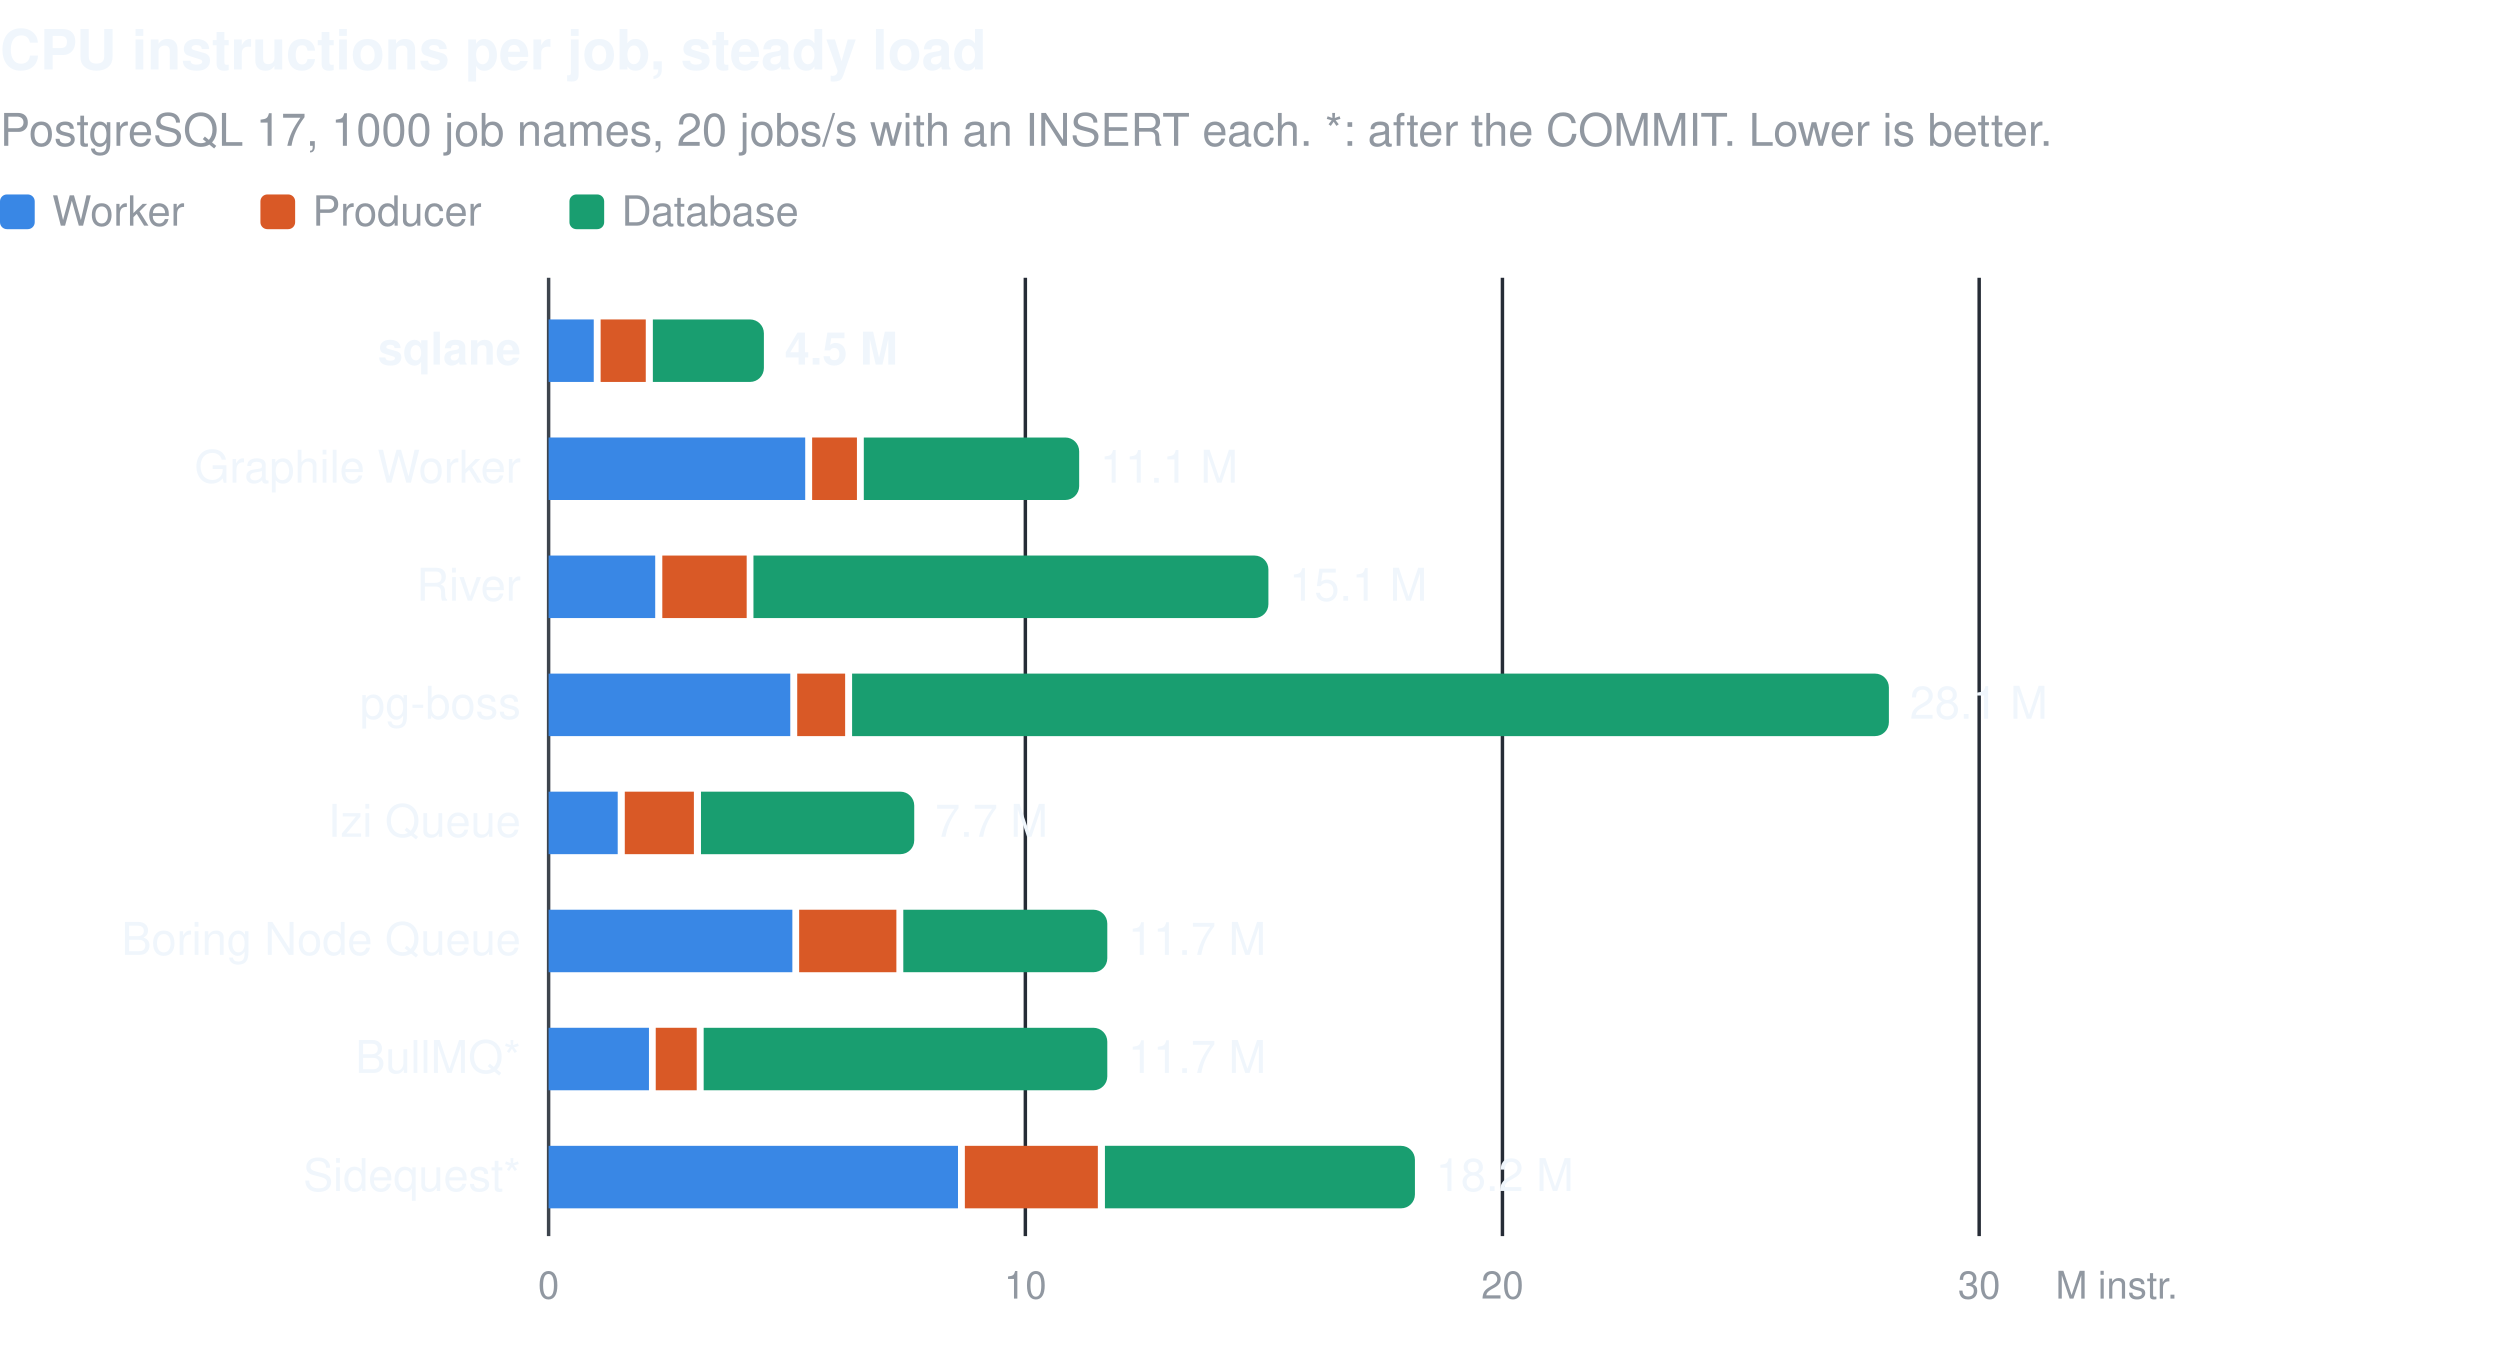
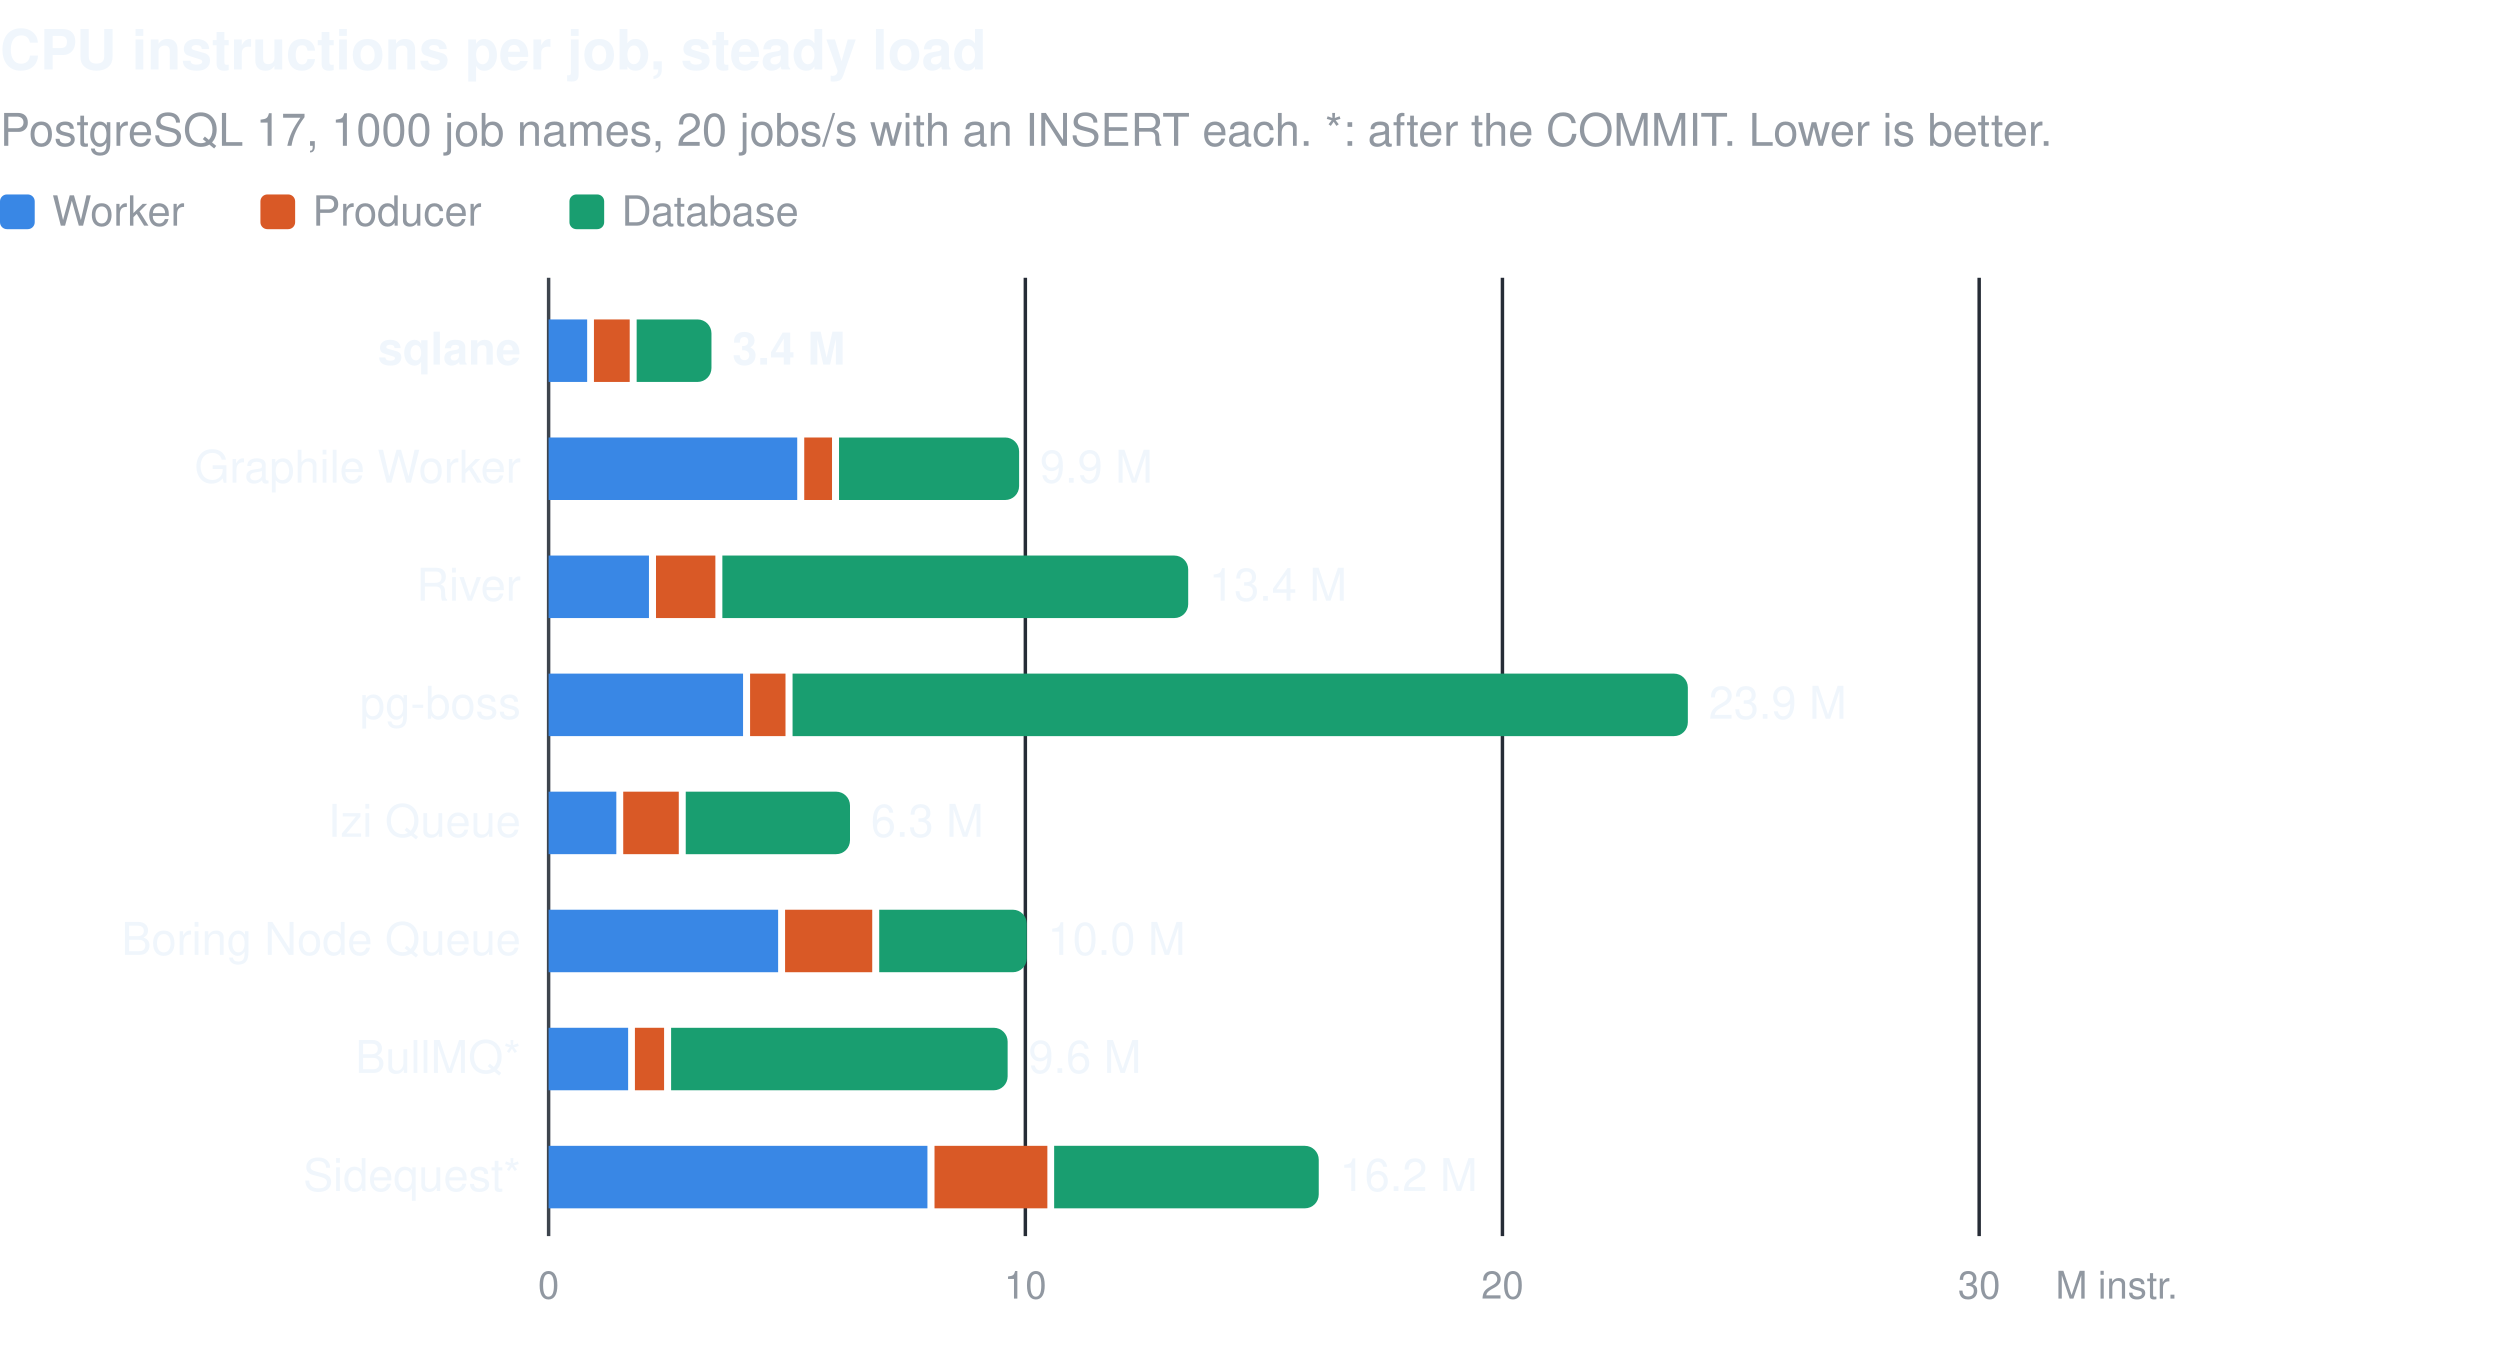
<svg xmlns="http://www.w3.org/2000/svg" width="720" height="390" viewBox="0 0 720 390" font-family="-apple-system, BlinkMacSystemFont, 'Segoe UI', Helvetica, Arial, sans-serif" role="img" aria-label="CPU instructions per job, steady load">
  <text x="0" y="20" font-size="16" font-weight="600" fill="#f0f6fc">CPU instructions per job, steady load</text>
  <text x="0" y="42" font-size="13" fill="#9198a1">PostgreSQL 17, 1000 job names, 20 jobs/s with an INSERT each. *: after the COMMIT. Lower is better.</text>
  <rect x="0" y="56" width="10" height="10" rx="2" fill="#3987e5" />
  <text x="15" y="65" font-size="12" fill="#9198a1">Worker</text>
  <rect x="75" y="56" width="10" height="10" rx="2" fill="#d95926" />
  <text x="90" y="65" font-size="12" fill="#9198a1">Producer</text>
  <rect x="164" y="56" width="10" height="10" rx="2" fill="#199e70" />
  <text x="179" y="65" font-size="12" fill="#9198a1">Database</text>
  <line x1="158.0" y1="80" x2="158.0" y2="356" stroke="#3d444d" />
  <text x="158.0" y="374" font-size="11" fill="#9198a1" text-anchor="middle">0</text>
  <line x1="295.3" y1="80" x2="295.3" y2="356" stroke="#262c36" />
  <text x="295.3" y="374" font-size="11" fill="#9198a1" text-anchor="middle">10</text>
  <line x1="432.7" y1="80" x2="432.7" y2="356" stroke="#262c36" />
  <text x="432.7" y="374" font-size="11" fill="#9198a1" text-anchor="middle">20</text>
  <line x1="570.0" y1="80" x2="570.0" y2="356" stroke="#262c36" />
  <text x="570.0" y="374" font-size="11" fill="#9198a1" text-anchor="middle">30</text>
  <text x="592" y="374" font-size="11" fill="#9198a1">M instr.</text>
  <text x="150" y="105" font-size="13" fill="#f0f6fc" text-anchor="end" font-weight="600">sqlane</text>
-   <rect x="158" y="92" width="13.0" height="18" fill="#3987e5" />
-   <rect x="172.98" y="92" width="13.0" height="18" fill="#d95926" />
-   <path d="M188.023,92H216.0A4,4 0 0 1 220.0,96V106A4,4 0 0 1 216.0,110H188.023Z" fill="#199e70" />
-   <text x="226.0" y="105" font-size="13" fill="#f0f6fc" font-weight="600">4.5 M</text>
+   <rect x="158" y="92" width="11.1" height="18" fill="#3987e5" />
+   <rect x="171.056" y="92" width="10.3" height="18" fill="#d95926" />
+   <path d="M183.357,92H200.9A4,4 0 0 1 204.9,96V106A4,4 0 0 1 200.9,110H183.357Z" fill="#199e70" />
+   <text x="210.9" y="105" font-size="13" fill="#f0f6fc" font-weight="600">3.4 M</text>
  <text x="150" y="139" font-size="13" fill="#f0f6fc" text-anchor="end">Graphile Worker</text>
-   <rect x="158" y="126" width="73.9" height="18" fill="#3987e5" />
-   <rect x="233.895" y="126" width="12.9" height="18" fill="#d95926" />
-   <path d="M248.775,126H306.8A4,4 0 0 1 310.8,130V140A4,4 0 0 1 306.8,144H248.775Z" fill="#199e70" />
-   <text x="316.8" y="139" font-size="13" fill="#f0f6fc">11.1 M</text>
+   <rect x="158" y="126" width="71.6" height="18" fill="#3987e5" />
+   <rect x="231.621" y="126" width="8.0" height="18" fill="#d95926" />
+   <path d="M241.641,126H289.5A4,4 0 0 1 293.5,130V140A4,4 0 0 1 289.5,144H241.641Z" fill="#199e70" />
+   <text x="299.5" y="139" font-size="13" fill="#f0f6fc">9.9 M</text>
  <text x="150" y="173" font-size="13" fill="#f0f6fc" text-anchor="end">River</text>
-   <rect x="158" y="160" width="30.7" height="18" fill="#3987e5" />
-   <rect x="190.744" y="160" width="24.3" height="18" fill="#d95926" />
-   <path d="M216.995,160H361.3A4,4 0 0 1 365.3,164V174A4,4 0 0 1 361.3,178H216.995Z" fill="#199e70" />
-   <text x="371.3" y="173" font-size="13" fill="#f0f6fc">15.1 M</text>
+   <rect x="158" y="160" width="28.9" height="18" fill="#3987e5" />
+   <rect x="188.927" y="160" width="17.1" height="18" fill="#d95926" />
+   <path d="M208.038,160H338.2A4,4 0 0 1 342.2,164V174A4,4 0 0 1 338.2,178H208.038Z" fill="#199e70" />
+   <text x="348.2" y="173" font-size="13" fill="#f0f6fc">13.4 M</text>
  <text x="150" y="207" font-size="13" fill="#f0f6fc" text-anchor="end">pg-boss</text>
-   <rect x="158" y="194" width="69.6" height="18" fill="#3987e5" />
-   <rect x="229.599" y="194" width="13.8" height="18" fill="#d95926" />
-   <path d="M245.402,194H540.0A4,4 0 0 1 544.0,198V208A4,4 0 0 1 540.0,212H245.402Z" fill="#199e70" />
-   <text x="550.0" y="207" font-size="13" fill="#f0f6fc">28.1 M</text>
+   <rect x="158" y="194" width="56.0" height="18" fill="#3987e5" />
+   <rect x="216.024" y="194" width="10.2" height="18" fill="#d95926" />
+   <path d="M228.259,194H482.1A4,4 0 0 1 486.1,198V208A4,4 0 0 1 482.1,212H228.259Z" fill="#199e70" />
+   <text x="492.1" y="207" font-size="13" fill="#f0f6fc">23.9 M</text>
  <text x="150" y="241" font-size="13" fill="#f0f6fc" text-anchor="end">Izi Queue</text>
-   <rect x="158" y="228" width="19.9" height="18" fill="#3987e5" />
-   <rect x="179.94" y="228" width="19.9" height="18" fill="#d95926" />
-   <path d="M201.884,228H259.3A4,4 0 0 1 263.3,232V242A4,4 0 0 1 259.3,246H201.884Z" fill="#199e70" />
-   <text x="269.3" y="241" font-size="13" fill="#f0f6fc">7.7 M</text>
+   <rect x="158" y="228" width="19.5" height="18" fill="#3987e5" />
+   <rect x="179.489" y="228" width="16.0" height="18" fill="#d95926" />
+   <path d="M197.494,228H240.8A4,4 0 0 1 244.8,232V242A4,4 0 0 1 240.8,246H197.494Z" fill="#199e70" />
+   <text x="250.8" y="241" font-size="13" fill="#f0f6fc">6.3 M</text>
  <text x="150" y="275" font-size="13" fill="#f0f6fc" text-anchor="end">Boring Node Queue</text>
-   <rect x="158" y="262" width="70.2" height="18" fill="#3987e5" />
-   <rect x="230.155" y="262" width="28.0" height="18" fill="#d95926" />
-   <path d="M260.15,262H314.9A4,4 0 0 1 318.9,266V276A4,4 0 0 1 314.9,280H260.15Z" fill="#199e70" />
-   <text x="324.9" y="275" font-size="13" fill="#f0f6fc">11.7 M</text>
+   <rect x="158" y="262" width="66.1" height="18" fill="#3987e5" />
+   <rect x="226.101" y="262" width="25.1" height="18" fill="#d95926" />
+   <path d="M253.213,262H291.7A4,4 0 0 1 295.7,266V276A4,4 0 0 1 291.7,280H253.213Z" fill="#199e70" />
+   <text x="301.7" y="275" font-size="13" fill="#f0f6fc">10.0 M</text>
  <text x="150" y="309" font-size="13" fill="#f0f6fc" text-anchor="end">BullMQ*</text>
-   <rect x="158" y="296" width="28.9" height="18" fill="#3987e5" />
-   <rect x="188.853" y="296" width="11.8" height="18" fill="#d95926" />
-   <path d="M202.657,296H314.9A4,4 0 0 1 318.9,300V310A4,4 0 0 1 314.9,314H202.657Z" fill="#199e70" />
-   <text x="324.9" y="309" font-size="13" fill="#f0f6fc">11.7 M</text>
+   <rect x="158" y="296" width="22.9" height="18" fill="#3987e5" />
+   <rect x="182.856" y="296" width="8.4" height="18" fill="#d95926" />
+   <path d="M193.276,296H286.2A4,4 0 0 1 290.2,300V310A4,4 0 0 1 286.2,314H193.276Z" fill="#199e70" />
+   <text x="296.2" y="309" font-size="13" fill="#f0f6fc">9.6 M</text>
  <text x="150" y="343" font-size="13" fill="#f0f6fc" text-anchor="end">Sidequest*</text>
-   <rect x="158" y="330" width="117.9" height="18" fill="#3987e5" />
-   <rect x="277.879" y="330" width="38.3" height="18" fill="#d95926" />
-   <path d="M318.22,330H403.5A4,4 0 0 1 407.5,334V344A4,4 0 0 1 403.5,348H318.22Z" fill="#199e70" />
-   <text x="413.5" y="343" font-size="13" fill="#f0f6fc">18.2 M</text>
+   <rect x="158" y="330" width="109.1" height="18" fill="#3987e5" />
+   <rect x="269.139" y="330" width="32.5" height="18" fill="#d95926" />
+   <path d="M303.593,330H375.8A4,4 0 0 1 379.8,334V344A4,4 0 0 1 375.8,348H303.593Z" fill="#199e70" />
+   <text x="385.8" y="343" font-size="13" fill="#f0f6fc">16.2 M</text>
</svg>
